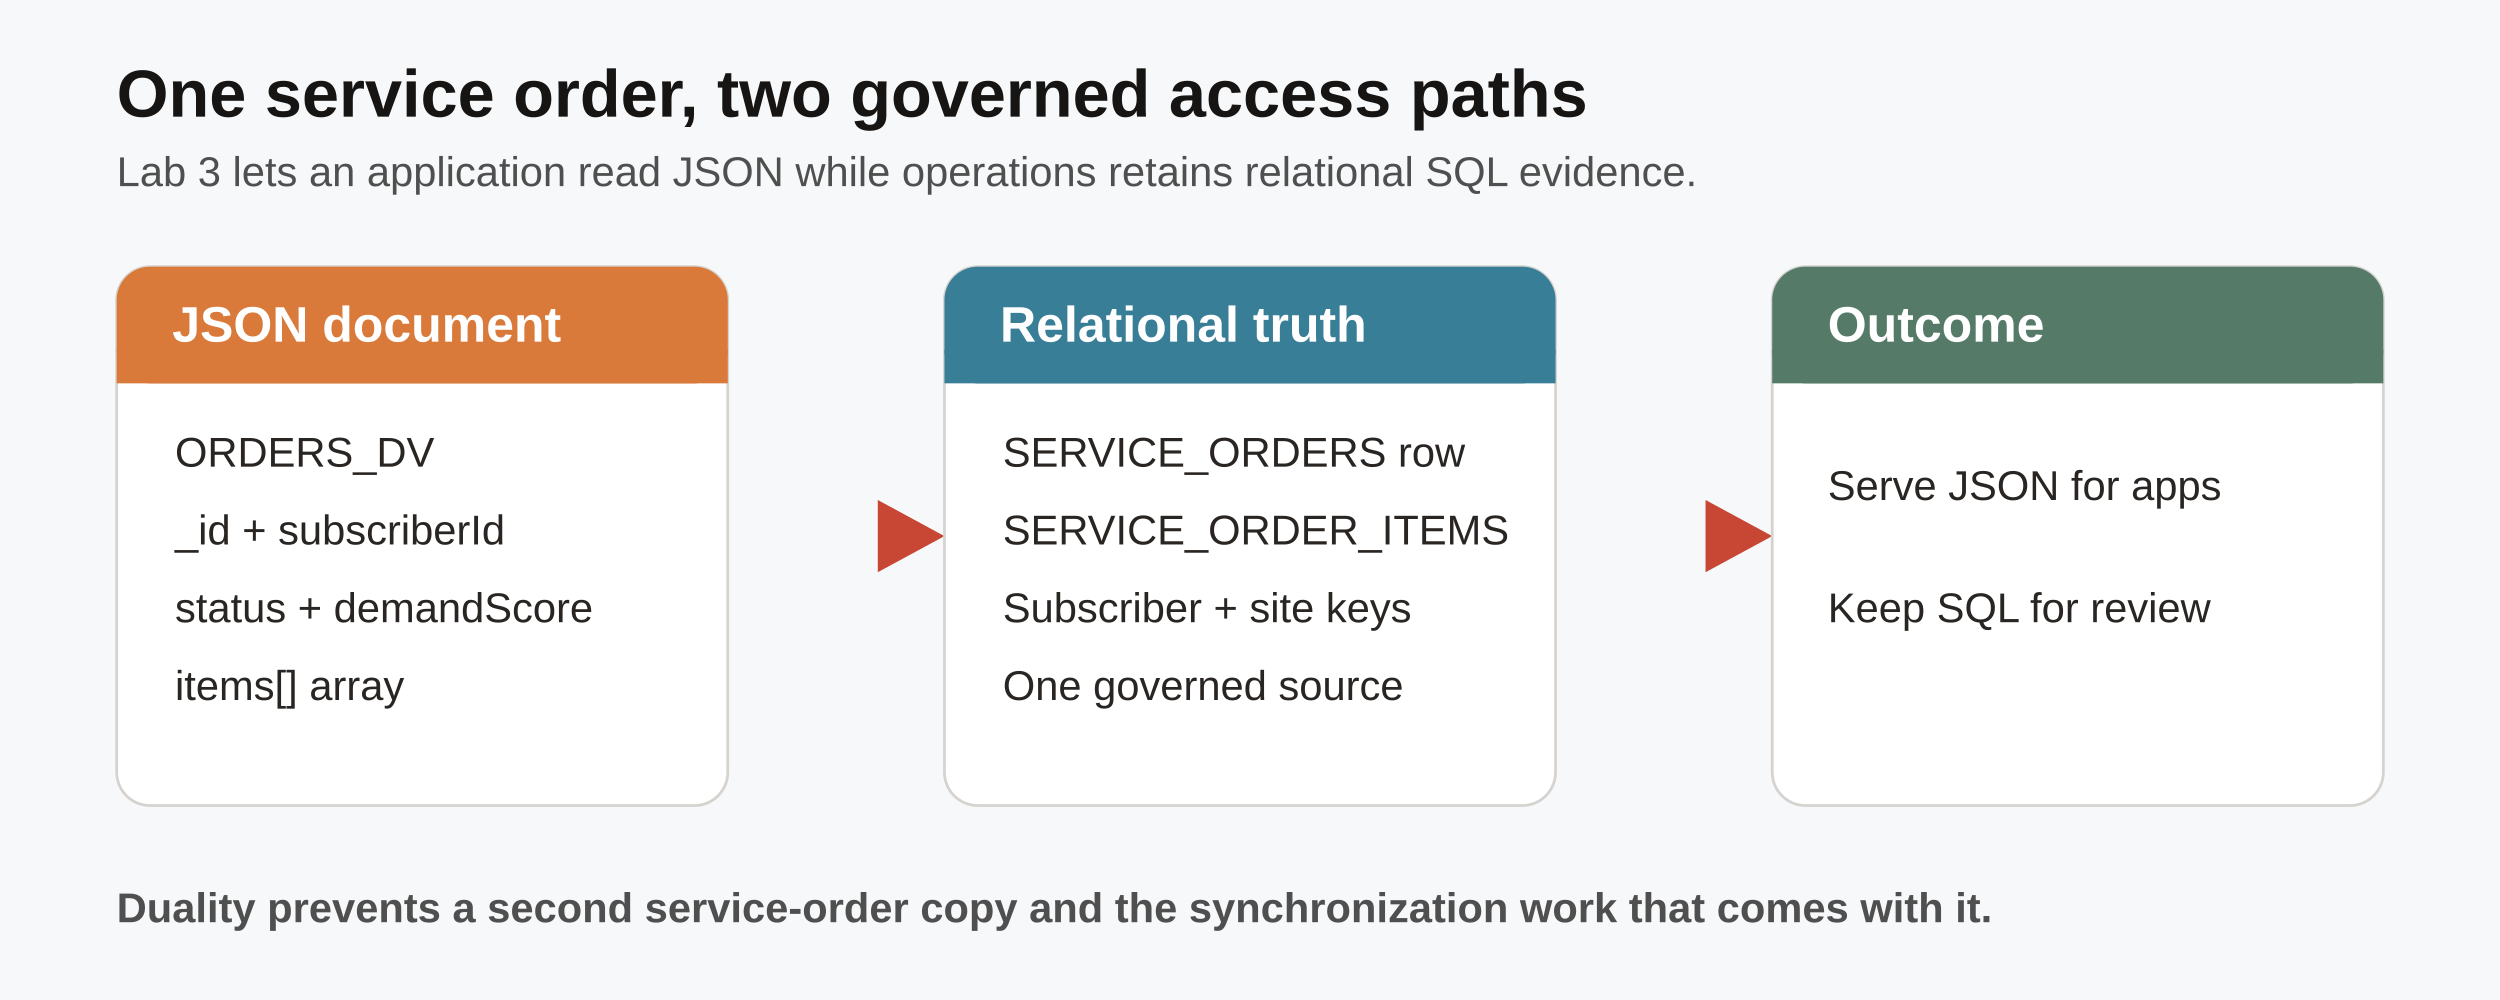
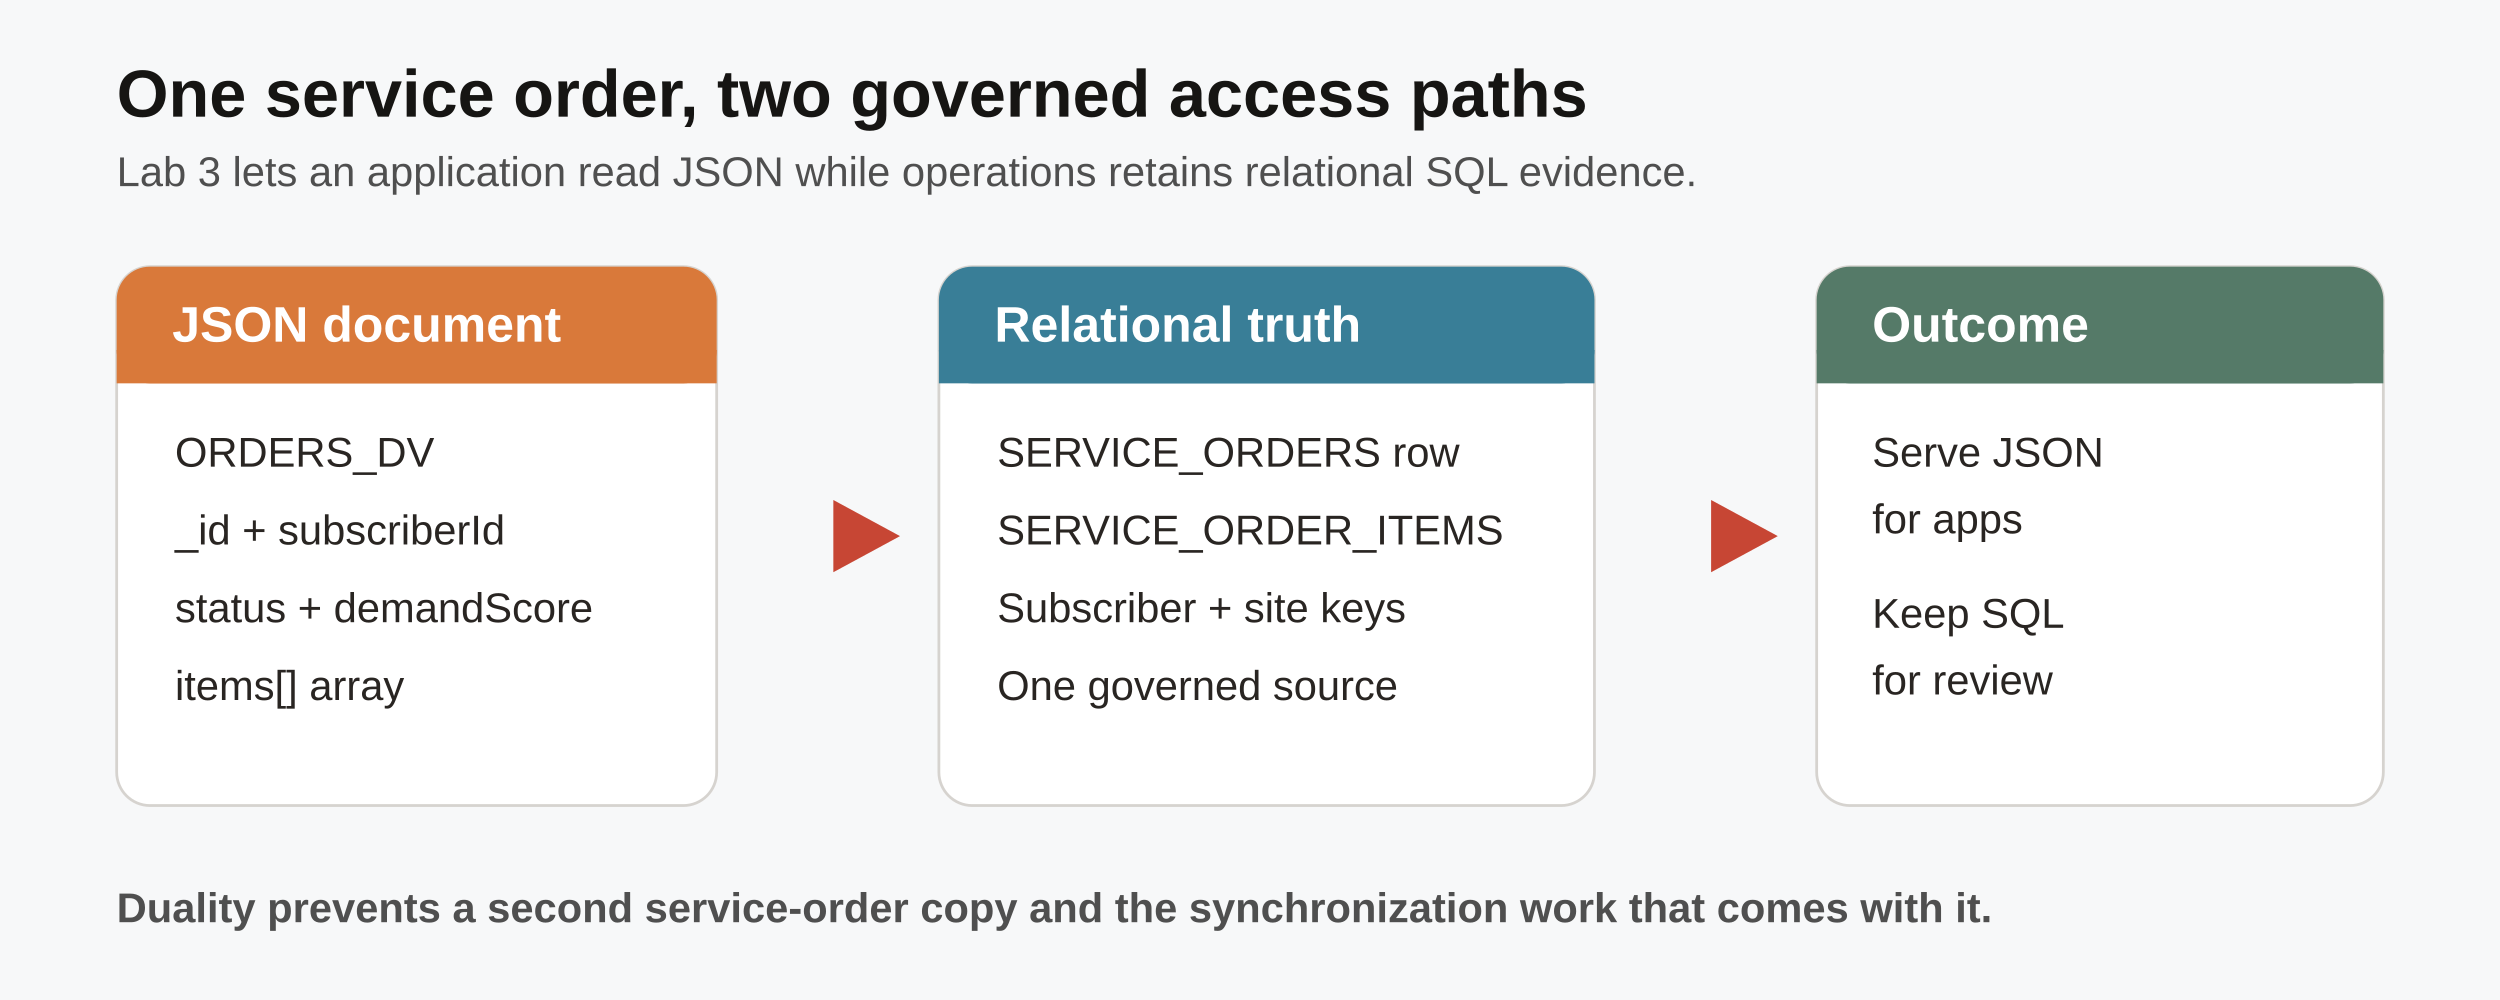
<svg xmlns="http://www.w3.org/2000/svg" width="900" height="360" viewBox="0 0 900 360" role="img" aria-labelledby="title desc">
  <style>.title{font:700 24px Arial,sans-serif;fill:#161513}.sub{font:15px Arial,sans-serif;fill:#4f4f4f}.head{font:700 18px Arial,sans-serif;fill:#fff}.item{font:15px Arial,sans-serif;fill:#292522}.foot{font:600 15px Arial,sans-serif;fill:#4f4f4f}</style>
  <rect width="900" height="360" fill="#f7f8f9" />
  <text x="42" y="42" class="title">One service order, two governed access paths</text>
  <text x="42" y="67" class="sub">Lab 3 lets an application read JSON while operations retains relational SQL evidence.</text>
-   <rect x="42" y="96" width="220" height="194" rx="12" fill="#fff" stroke="#d6d3cf" />
-   <rect x="42" y="96" width="220" height="42" rx="12" fill="#d9793a" />
-   <rect x="42" y="126" width="220" height="12" fill="#d9793a" />
+   <rect x="42" y="96" width="216" height="194" rx="12" fill="#fff" stroke="#d6d3cf" />
+   <rect x="42" y="96" width="216" height="42" rx="12" fill="#d9793a" />
+   <rect x="42" y="126" width="216" height="12" fill="#d9793a" />
  <text x="62" y="123" class="head">JSON document</text>
  <text x="63" y="168" class="item">ORDERS_DV</text>
  <text x="63" y="196" class="item">_id + subscriberId</text>
  <text x="63" y="224" class="item">status + demandScore</text>
  <text x="63" y="252" class="item">items[] array</text>
-   <path d="M282 193h34v-13l24 13-24 13v-13h-34z" fill="#c74634" />
-   <rect x="340" y="96" width="220" height="194" rx="12" fill="#fff" stroke="#d6d3cf" />
-   <rect x="340" y="96" width="220" height="42" rx="12" fill="#397e97" />
-   <rect x="340" y="126" width="220" height="12" fill="#397e97" />
-   <text x="360" y="123" class="head">Relational truth</text>
-   <text x="361" y="168" class="item">SERVICE_ORDERS row</text>
-   <text x="361" y="196" class="item">SERVICE_ORDER_ITEMS</text>
-   <text x="361" y="224" class="item">Subscriber + site keys</text>
-   <text x="361" y="252" class="item">One governed source</text>
-   <path d="M580 193h34v-13l24 13-24 13v-13h-34z" fill="#c74634" />
-   <rect x="638" y="96" width="220" height="194" rx="12" fill="#fff" stroke="#d6d3cf" />
-   <rect x="638" y="96" width="220" height="42" rx="12" fill="#557a68" />
-   <rect x="638" y="126" width="220" height="12" fill="#557a68" />
-   <text x="658" y="123" class="head">Outcome</text>
-   <text x="658" y="180" class="item">Serve JSON for apps</text>
-   <text x="658" y="224" class="item">Keep SQL for review</text>
+   <path d="M273 193h27v-13l24 13-24 13v-13h-27z" fill="#c74634" />
+   <rect x="338" y="96" width="236" height="194" rx="12" fill="#fff" stroke="#d6d3cf" />
+   <rect x="338" y="96" width="236" height="42" rx="12" fill="#397e97" />
+   <rect x="338" y="126" width="236" height="12" fill="#397e97" />
+   <text x="358" y="123" class="head">Relational truth</text>
+   <text x="359" y="168" class="item">SERVICE_ORDERS row</text>
+   <text x="359" y="196" class="item">SERVICE_ORDER_ITEMS</text>
+   <text x="359" y="224" class="item">Subscriber + site keys</text>
+   <text x="359" y="252" class="item">One governed source</text>
+   <path d="M589 193h27v-13l24 13-24 13v-13h-27z" fill="#c74634" />
+   <rect x="654" y="96" width="204" height="194" rx="12" fill="#fff" stroke="#d6d3cf" />
+   <rect x="654" y="96" width="204" height="42" rx="12" fill="#557a68" />
+   <rect x="654" y="126" width="204" height="12" fill="#557a68" />
+   <text x="674" y="123" class="head">Outcome</text>
+   <text x="674" y="168" class="item">Serve JSON</text>
+   <text x="674" y="192" class="item">for apps</text>
+   <text x="674" y="226" class="item">Keep SQL</text>
+   <text x="674" y="250" class="item">for review</text>
  <text x="42" y="332" class="foot">Duality prevents a second service-order copy and the synchronization work that comes with it.</text>
</svg>
